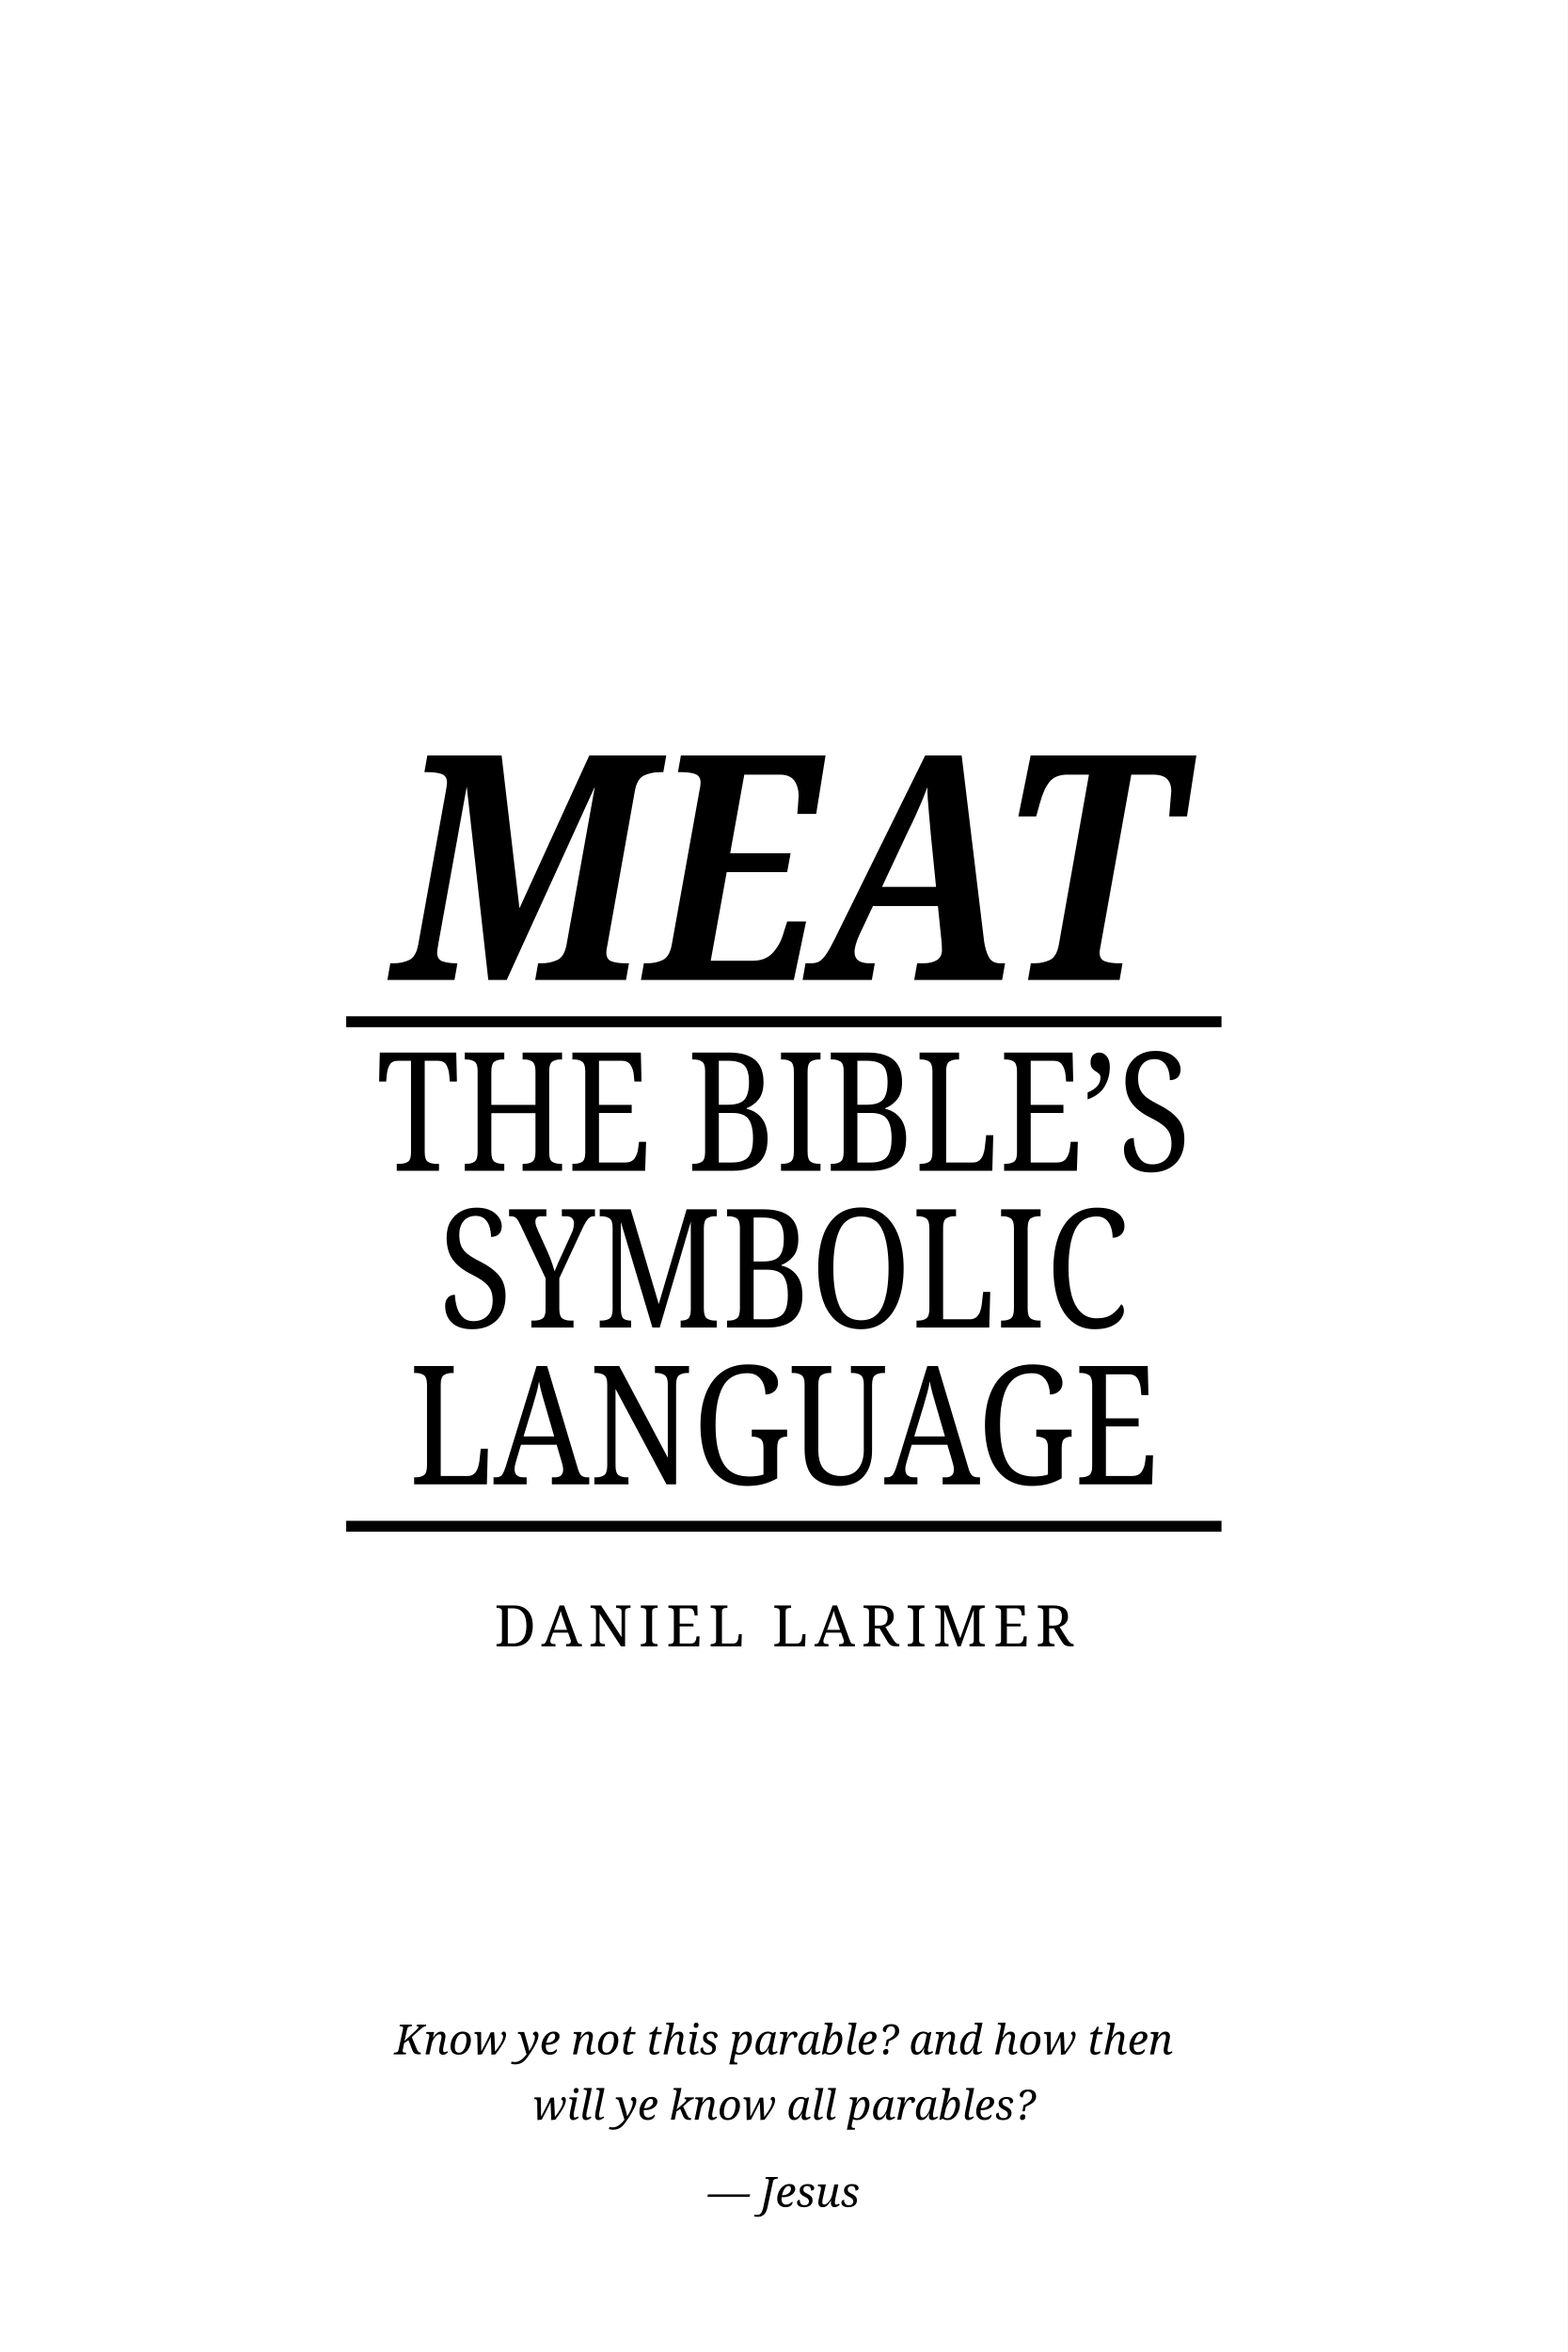
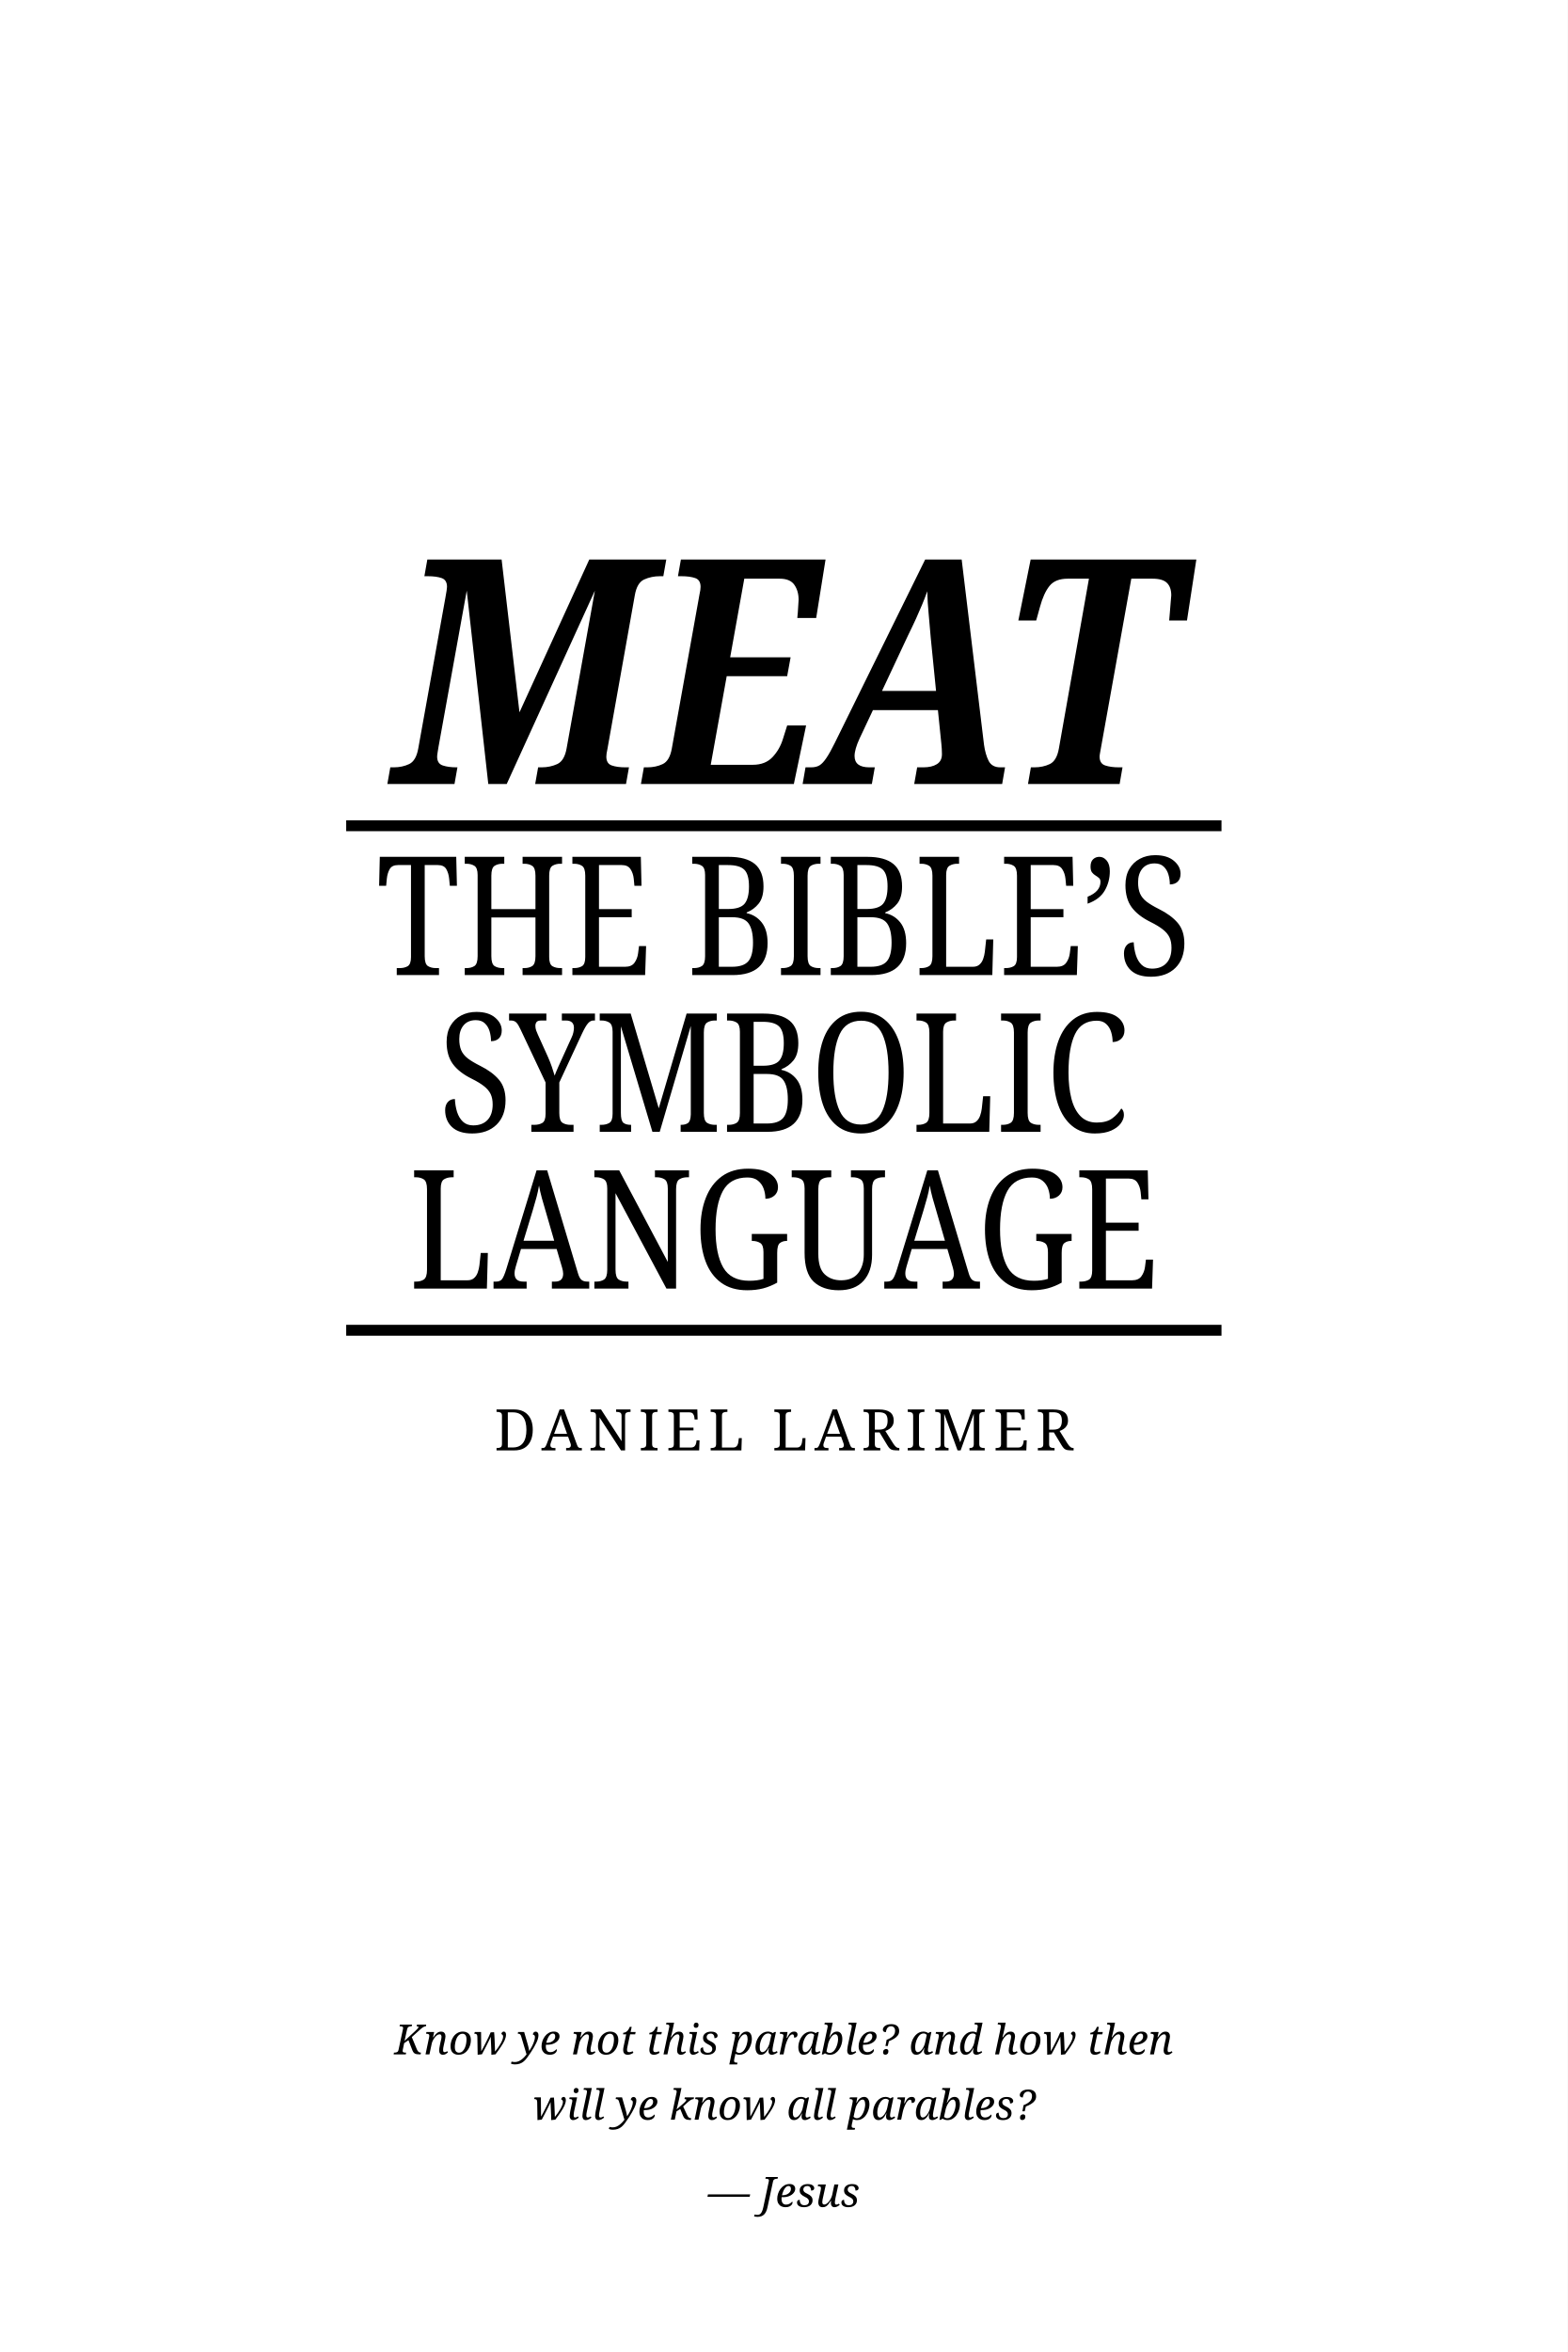
<svg xmlns="http://www.w3.org/2000/svg" width="432" height="648" viewBox="0 0 432 648">
  <rect width="432" height="648" fill="#ffffff" />
  <g font-family="Noto Serif" fill="#000000" text-anchor="middle">
-     <text x="216" y="228.8" font-size="73.4" font-style="italic" font-weight="bold" transform="scale(1,1.18)" textLength="241.2" lengthAdjust="spacingAndGlyphs">MEAT</text>
-     <rect x="95.4" y="280" width="241.2" height="3" />
-     <text x="216" y="264.4" font-size="37.4" transform="scale(1,1.22)" textLength="234" lengthAdjust="spacingAndGlyphs">THE BIBLE’S</text>
-     <text x="216" y="299.8" font-size="37.4" transform="scale(1,1.22)" textLength="234" lengthAdjust="spacingAndGlyphs">SYMBOLIC</text>
-     <text x="216" y="335.2" font-size="37.4" transform="scale(1,1.22)" textLength="234" lengthAdjust="spacingAndGlyphs">LANGUAGE</text>
-     <rect x="95.4" y="419" width="241.2" height="3" />
-     <text x="216" y="453.6" font-size="15.8" letter-spacing="1.8">DANIEL LARIMER</text>
+     <text x="216" y="183.05" font-size="73.4" font-style="italic" font-weight="bold" transform="scale(1,1.18)" textLength="241.2" lengthAdjust="spacingAndGlyphs">MEAT</text>
+     <rect x="95.4" y="226" width="241.2" height="3" />
+     <text x="216" y="220.2" font-size="37.4" transform="scale(1,1.22)" textLength="234" lengthAdjust="spacingAndGlyphs">THE BIBLE’S</text>
+     <text x="216" y="255.6" font-size="37.4" transform="scale(1,1.22)" textLength="234" lengthAdjust="spacingAndGlyphs">SYMBOLIC</text>
+     <text x="216" y="291.0" font-size="37.4" transform="scale(1,1.22)" textLength="234" lengthAdjust="spacingAndGlyphs">LANGUAGE</text>
+     <rect x="95.4" y="365" width="241.2" height="3" />
+     <text x="216" y="399.6" font-size="15.8" letter-spacing="1.8">DANIEL LARIMER</text>
  </g>
  <g font-family="Noto Serif" font-style="italic" fill="#000000" text-anchor="middle">
    <text x="216" y="566" font-size="11.5">Know ye not this parable? and how then</text>
    <text x="216" y="584" font-size="11.5">will ye know all parables?</text>
    <text x="216" y="608" font-size="11.5">— Jesus</text>
  </g>
</svg>
